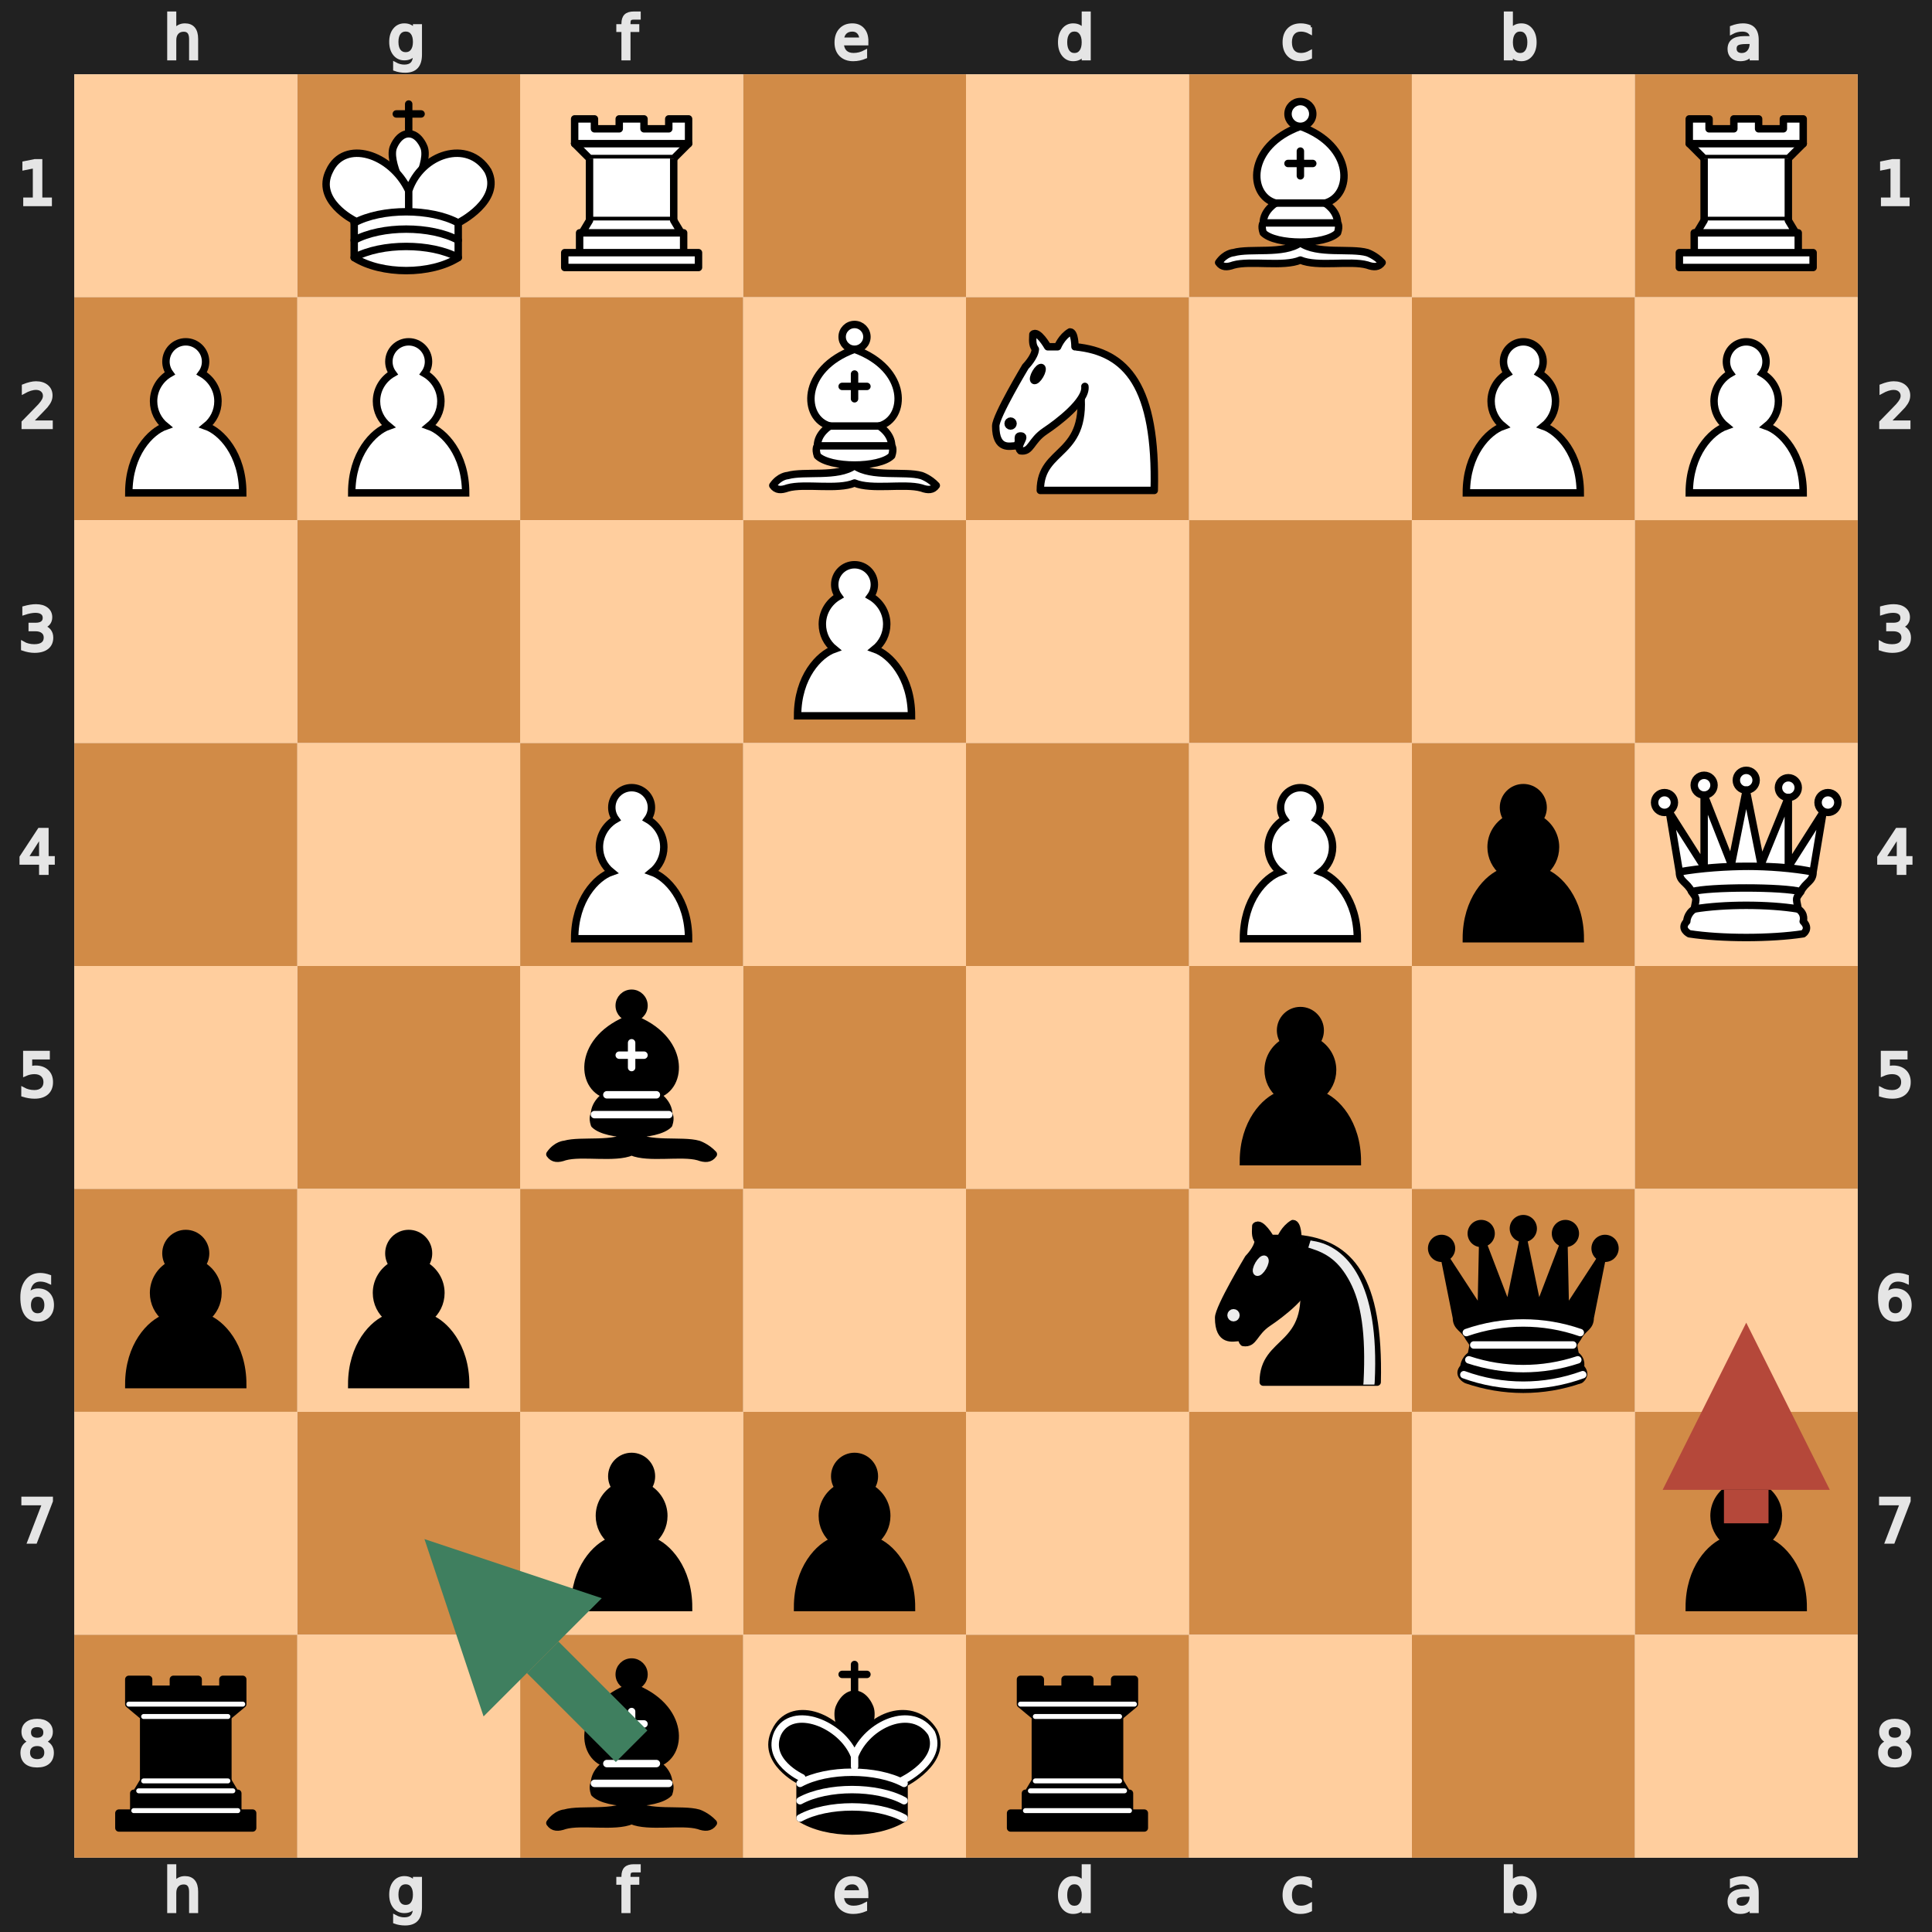
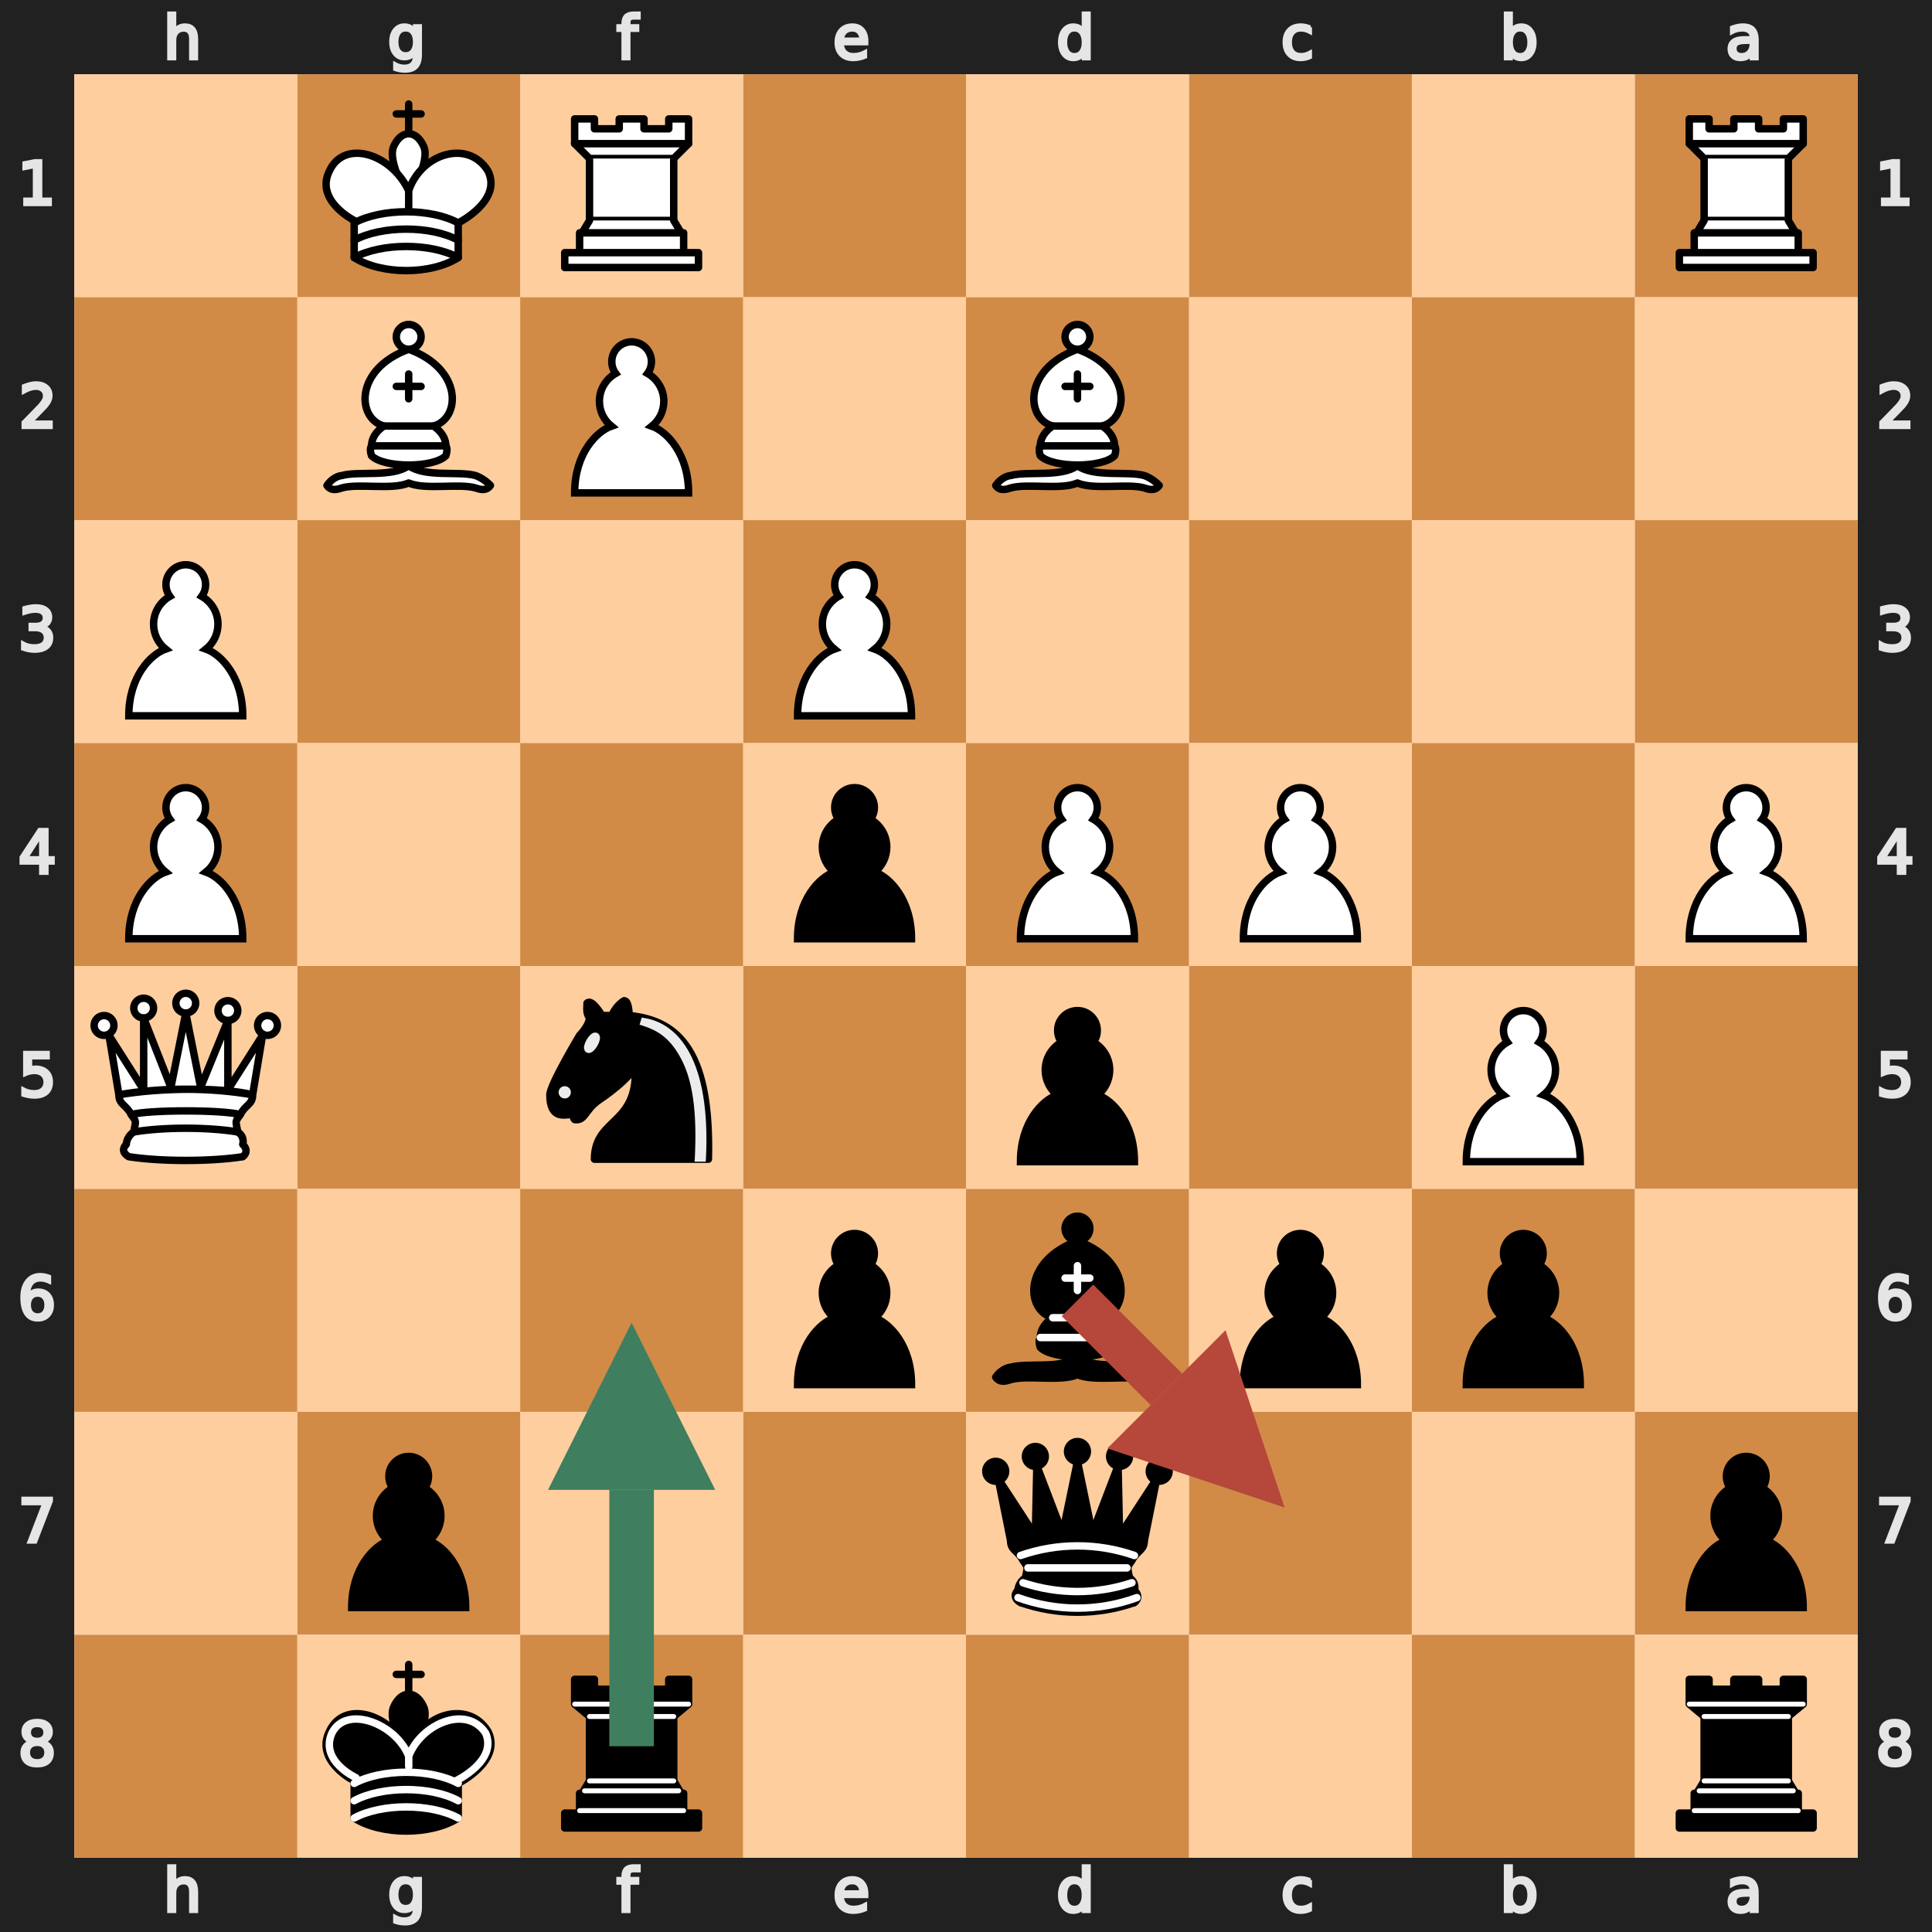
<svg xmlns="http://www.w3.org/2000/svg" xmlns:xlink="http://www.w3.org/1999/xlink" viewBox="0 0 390 390" width="360" height="360">
  <defs>
    <g id="white-pawn" class="white pawn">
      <path d="M22.5 9c-2.21 0-4 1.79-4 4 0 .89.29 1.71.78 2.38C17.33 16.5 16 18.59 16 21c0 2.03.94 3.84 2.41 5.03-3 1.06-7.41 5.55-7.41 13.47h23c0-7.92-4.41-12.41-7.41-13.47 1.47-1.19 2.41-3 2.41-5.03 0-2.41-1.33-4.5-3.28-5.62.49-.67.78-1.49.78-2.38 0-2.21-1.79-4-4-4z" fill="#fff" stroke="#000" stroke-width="1.5" stroke-linecap="round" />
-     </g>
-     <g id="white-knight" class="white knight" fill="none" fill-rule="evenodd" stroke="#000" stroke-width="1.5" stroke-linecap="round" stroke-linejoin="round">
-       <path d="M 22,10 C 32.5,11 38.5,18 38,39 L 15,39 C 15,30 25,32.5 23,18" style="fill:#ffffff; stroke:#000000;" />
-       <path d="M 24,18 C 24.38,20.91 18.45,25.37 16,27 C 13,29 13.18,31.34 11,31 C 9.958,30.06 12.41,27.96 11,28 C 10,28 11.19,29.23 10,30 C 9,30 5.997,31 6,26 C 6,24 12,14 12,14 C 12,14 13.89,12.1 14,10.5 C 13.27,9.506 13.5,8.5 13.5,7.5 C 14.5,6.5 16.5,10 16.5,10 L 18.5,10 C 18.5,10 19.28,8.008 21,7 C 22,7 22,10 22,10" style="fill:#ffffff; stroke:#000000;" />
-       <path d="M 9.5 25.5 A 0.5 0.5 0 1 1 8.5,25.5 A 0.5 0.5 0 1 1 9.5 25.5 z" style="fill:#000000; stroke:#000000;" />
-       <path d="M 15 15.5 A 0.5 1.5 0 1 1 14,15.5 A 0.5 1.5 0 1 1 15 15.5 z" transform="matrix(0.866,0.5,-0.5,0.866,9.693,-5.173)" style="fill:#000000; stroke:#000000;" />
    </g>
    <g id="white-bishop" class="white bishop" fill="none" fill-rule="evenodd" stroke="#000" stroke-width="1.5" stroke-linecap="round" stroke-linejoin="round">
      <g fill="#fff" stroke-linecap="butt">
        <path d="M9 36c3.39-.97 10.11.43 13.5-2 3.39 2.43 10.11 1.03 13.5 2 0 0 1.65.54 3 2-.68.97-1.65.99-3 .5-3.39-.97-10.11.46-13.5-1-3.39 1.46-10.11.03-13.5 1-1.354.49-2.323.47-3-.5 1.354-1.94 3-2 3-2zM15 32c2.5 2.5 12.5 2.5 15 0 .5-1.5 0-2 0-2 0-2.5-2.5-4-2.5-4 5.5-1.5 6-11.5-5-15.5-11 4-10.5 14-5 15.5 0 0-2.5 1.5-2.5 4 0 0-.5.5 0 2zM25 8a2.5 2.5 0 1 1-5 0 2.5 2.5 0 1 1 5 0z" />
      </g>
      <path d="M17.5 26h10M15 30h15m-7.5-14.5v5M20 18h5" stroke-linejoin="miter" />
    </g>
    <g id="white-rook" class="white rook" fill="#fff" fill-rule="evenodd" stroke="#000" stroke-width="1.5" stroke-linecap="round" stroke-linejoin="round">
      <path d="M9 39h27v-3H9v3zM12 36v-4h21v4H12zM11 14V9h4v2h5V9h5v2h5V9h4v5" stroke-linecap="butt" />
      <path d="M34 14l-3 3H14l-3-3" />
      <path d="M31 17v12.5H14V17" stroke-linecap="butt" stroke-linejoin="miter" />
      <path d="M31 29.5l1.5 2.5h-20l1.5-2.5" />
      <path d="M11 14h23" fill="none" stroke-linejoin="miter" />
    </g>
    <g id="white-queen" class="white queen" fill="#fff" fill-rule="evenodd" stroke="#000" stroke-width="1.5" stroke-linecap="round" stroke-linejoin="round">
      <path d="M8 12a2 2 0 1 1-4 0 2 2 0 1 1 4 0zM24.5 7.5a2 2 0 1 1-4 0 2 2 0 1 1 4 0zM41 12a2 2 0 1 1-4 0 2 2 0 1 1 4 0zM16 8.5a2 2 0 1 1-4 0 2 2 0 1 1 4 0zM33 9a2 2 0 1 1-4 0 2 2 0 1 1 4 0z" />
      <path d="M9 26c8.5-1.5 21-1.5 27 0l2-12-7 11V11l-5.5 13.5-3-15-3 15-5.5-14V25L7 14l2 12zM9 26c0 2 1.5 2 2.5 4 1 1.5 1 1 .5 3.5-1.5 1-1.5 2.5-1.5 2.5-1.5 1.5.5 2.5.5 2.5 6.5 1 16.5 1 23 0 0 0 1.5-1 0-2.5 0 0 .5-1.5-1-2.5-.5-2.5-.5-2 .5-3.5 1-2 2.5-2 2.5-4-8.5-1.5-18.5-1.5-27 0z" stroke-linecap="butt" />
      <path d="M11.5 30c3.5-1 18.5-1 22 0M12 33.5c6-1 15-1 21 0" fill="none" />
    </g>
    <g id="white-king" class="white king" fill="none" fill-rule="evenodd" stroke="#000" stroke-width="1.5" stroke-linecap="round" stroke-linejoin="round">
      <path d="M22.5 11.63V6M20 8h5" stroke-linejoin="miter" />
      <path d="M22.5 25s4.5-7.5 3-10.5c0 0-1-2.5-3-2.5s-3 2.5-3 2.5c-1.5 3 3 10.5 3 10.5" fill="#fff" stroke-linecap="butt" stroke-linejoin="miter" />
      <path d="M11.5 37c5.5 3.5 15.5 3.5 21 0v-7s9-4.5 6-10.5c-4-6.5-13.5-3.5-16 4V27v-3.5c-3.5-7.5-13-10.5-16-4-3 6 5 10 5 10V37z" fill="#fff" />
      <path d="M11.5 30c5.5-3 15.5-3 21 0m-21 3.5c5.5-3 15.5-3 21 0m-21 3.5c5.5-3 15.5-3 21 0" />
    </g>
    <g id="black-pawn" class="black pawn">
      <path d="M22.5 9c-2.21 0-4 1.79-4 4 0 .89.29 1.71.78 2.38C17.33 16.5 16 18.59 16 21c0 2.03.94 3.84 2.41 5.03-3 1.06-7.41 5.55-7.41 13.47h23c0-7.92-4.41-12.41-7.41-13.47 1.47-1.19 2.41-3 2.41-5.03 0-2.41-1.33-4.5-3.28-5.62.49-.67.78-1.49.78-2.38 0-2.21-1.79-4-4-4z" fill="#000" stroke="#000" stroke-width="1.5" stroke-linecap="round" />
    </g>
    <g id="black-knight" class="black knight" fill="none" fill-rule="evenodd" stroke="#000" stroke-width="1.5" stroke-linecap="round" stroke-linejoin="round">
      <path d="M 22,10 C 32.5,11 38.5,18 38,39 L 15,39 C 15,30 25,32.5 23,18" style="fill:#000000; stroke:#000000;" />
      <path d="M 24,18 C 24.38,20.91 18.45,25.37 16,27 C 13,29 13.18,31.34 11,31 C 9.958,30.06 12.41,27.96 11,28 C 10,28 11.19,29.23 10,30 C 9,30 5.997,31 6,26 C 6,24 12,14 12,14 C 12,14 13.89,12.1 14,10.5 C 13.27,9.506 13.5,8.5 13.5,7.5 C 14.5,6.5 16.5,10 16.5,10 L 18.5,10 C 18.5,10 19.28,8.008 21,7 C 22,7 22,10 22,10" style="fill:#000000; stroke:#000000;" />
      <path d="M 9.5 25.5 A 0.5 0.5 0 1 1 8.5,25.5 A 0.5 0.5 0 1 1 9.5 25.5 z" style="fill:#ececec; stroke:#ececec;" />
      <path d="M 15 15.5 A 0.5 1.5 0 1 1 14,15.5 A 0.5 1.5 0 1 1 15 15.5 z" transform="matrix(0.866,0.5,-0.5,0.866,9.693,-5.173)" style="fill:#ececec; stroke:#ececec;" />
      <path d="M 24.55,10.4 L 24.1,11.85 L 24.6,12 C 27.75,13 30.25,14.49 32.5,18.75 C 34.75,23.01 35.75,29.06 35.25,39 L 35.2,39.5 L 37.45,39.5 L 37.5,39 C 38,28.94 36.62,22.15 34.25,17.66 C 31.88,13.17 28.46,11.02 25.06,10.5 L 24.55,10.4 z " style="fill:#ececec; stroke:none;" />
    </g>
    <g id="black-bishop" class="black bishop" fill="none" fill-rule="evenodd" stroke="#000" stroke-width="1.5" stroke-linecap="round" stroke-linejoin="round">
      <path d="M9 36c3.39-.97 10.11.43 13.5-2 3.39 2.43 10.11 1.03 13.5 2 0 0 1.65.54 3 2-.68.97-1.65.99-3 .5-3.39-.97-10.11.46-13.5-1-3.39 1.46-10.11.03-13.5 1-1.354.49-2.323.47-3-.5 1.354-1.94 3-2 3-2zm6-4c2.5 2.5 12.5 2.5 15 0 .5-1.5 0-2 0-2 0-2.5-2.5-4-2.5-4 5.5-1.5 6-11.5-5-15.5-11 4-10.5 14-5 15.5 0 0-2.5 1.5-2.5 4 0 0-.5.5 0 2zM25 8a2.5 2.5 0 1 1-5 0 2.5 2.5 0 1 1 5 0z" fill="#000" stroke-linecap="butt" />
      <path d="M17.5 26h10M15 30h15m-7.5-14.5v5M20 18h5" stroke="#fff" stroke-linejoin="miter" />
    </g>
    <g id="black-rook" class="black rook" fill="#000" fill-rule="evenodd" stroke="#000" stroke-width="1.5" stroke-linecap="round" stroke-linejoin="round">
      <path d="M9 39h27v-3H9v3zM12.5 32l1.5-2.5h17l1.5 2.5h-20zM12 36v-4h21v4H12z" stroke-linecap="butt" />
      <path d="M14 29.5v-13h17v13H14z" stroke-linecap="butt" stroke-linejoin="miter" />
      <path d="M14 16.5L11 14h23l-3 2.5H14zM11 14V9h4v2h5V9h5v2h5V9h4v5H11z" stroke-linecap="butt" />
      <path d="M12 35.5h21M13 31.5h19M14 29.5h17M14 16.5h17M11 14h23" fill="none" stroke="#fff" stroke-width="1" stroke-linejoin="miter" />
    </g>
    <g id="black-queen" class="black queen" fill="#000" fill-rule="evenodd" stroke="#000" stroke-width="1.5" stroke-linecap="round" stroke-linejoin="round">
      <g fill="#000" stroke="none">
        <circle cx="6" cy="12" r="2.75" />
        <circle cx="14" cy="9" r="2.75" />
        <circle cx="22.5" cy="8" r="2.75" />
        <circle cx="31" cy="9" r="2.75" />
        <circle cx="39" cy="12" r="2.75" />
      </g>
      <path d="M9 26c8.5-1.5 21-1.5 27 0l2.5-12.5L31 25l-.3-14.1-5.2 13.6-3-14.5-3 14.5-5.2-13.6L14 25 6.5 13.5 9 26zM9 26c0 2 1.5 2 2.5 4 1 1.5 1 1 .5 3.5-1.5 1-1.5 2.5-1.5 2.5-1.5 1.5.5 2.5.5 2.5 6.5 1 16.5 1 23 0 0 0 1.5-1 0-2.5 0 0 .5-1.5-1-2.5-.5-2.5-.5-2 .5-3.5 1-2 2.5-2 2.5-4-8.5-1.5-18.5-1.5-27 0z" stroke-linecap="butt" />
      <path d="M11 38.5a35 35 1 0 0 23 0" fill="none" stroke-linecap="butt" />
      <path d="M11 29a35 35 1 0 1 23 0M12.5 31.5h20M11.5 34.5a35 35 1 0 0 22 0M10.5 37.5a35 35 1 0 0 24 0" fill="none" stroke="#fff" />
    </g>
    <g id="black-king" class="black king" fill="none" fill-rule="evenodd" stroke="#000" stroke-width="1.5" stroke-linecap="round" stroke-linejoin="round">
      <path d="M22.5 11.63V6" stroke-linejoin="miter" />
      <path d="M22.5 25s4.5-7.5 3-10.5c0 0-1-2.5-3-2.5s-3 2.5-3 2.5c-1.5 3 3 10.5 3 10.5" fill="#000" stroke-linecap="butt" stroke-linejoin="miter" />
      <path d="M11.5 37c5.5 3.5 15.5 3.5 21 0v-7s9-4.5 6-10.5c-4-6.5-13.5-3.5-16 4V27v-3.5c-3.5-7.5-13-10.5-16-4-3 6 5 10 5 10V37z" fill="#000" />
      <path d="M20 8h5" stroke-linejoin="miter" />
      <path d="M32 29.5s8.5-4 6.03-9.65C34.15 14 25 18 22.5 24.5l.01 2.1-.01-2.1C20 18 9.906 14 6.997 19.85c-2.497 5.65 4.853 9 4.853 9M11.5 30c5.5-3 15.5-3 21 0m-21 3.5c5.5-3 15.5-3 21 0m-21 3.5c5.5-3 15.5-3 21 0" stroke="#fff" />
    </g>
  </defs>
  <rect x="7.5" y="7.5" width="375" height="375" fill="none" stroke="#212121" stroke-width="15" />
  <g transform="translate(335, 1) scale(0.75, 0.75)" fill="#e5e5e5" stroke="#e5e5e5">
    <path d="M23.328 10.016q-1.742 0-2.414.398-.672.398-.672 1.36 0 .765.5 1.218.508.445 1.375.445 1.196 0 1.914-.843.727-.852.727-2.258v-.32zm2.867-.594v4.992h-1.437v-1.328q-.492.797-1.227 1.18-.734.375-1.797.375-1.343 0-2.14-.75-.79-.758-.79-2.024 0-1.476.985-2.226.992-.75 2.953-.75h2.016V8.75q0-.992-.656-1.531-.649-.547-1.829-.547-.75 0-1.46.18-.711.18-1.368.539V6.062q.79-.304 1.532-.453.742-.156 1.445-.156 1.898 0 2.836.984.937.985.937 2.985z" />
  </g>
  <g transform="translate(335, 375) scale(0.75, 0.75)" fill="#e5e5e5" stroke="#e5e5e5">
    <path d="M23.328 10.016q-1.742 0-2.414.398-.672.398-.672 1.36 0 .765.5 1.218.508.445 1.375.445 1.196 0 1.914-.843.727-.852.727-2.258v-.32zm2.867-.594v4.992h-1.437v-1.328q-.492.797-1.227 1.18-.734.375-1.797.375-1.343 0-2.14-.75-.79-.758-.79-2.024 0-1.476.985-2.226.992-.75 2.953-.75h2.016V8.75q0-.992-.656-1.531-.649-.547-1.829-.547-.75 0-1.46.18-.711.18-1.368.539V6.062q.79-.304 1.532-.453.742-.156 1.445-.156 1.898 0 2.836.984.937.985.937 2.985z" />
  </g>
  <g transform="translate(290, 1) scale(0.75, 0.75)" fill="#e5e5e5" stroke="#e5e5e5">
    <path d="M24.922 10.047q0-1.586-.656-2.485-.649-.906-1.79-.906-1.14 0-1.796.906-.649.899-.649 2.485 0 1.586.649 2.492.656.898 1.797.898 1.14 0 1.789-.898.656-.906.656-2.492zm-4.89-3.055q.452-.781 1.14-1.156.695-.383 1.656-.383 1.594 0 2.586 1.266 1 1.265 1 3.328 0 2.062-1 3.328-.992 1.266-2.586 1.266-.96 0-1.656-.375-.688-.383-1.14-1.164v1.312h-1.446V2.258h1.445z" />
  </g>
  <g transform="translate(290, 375) scale(0.75, 0.75)" fill="#e5e5e5" stroke="#e5e5e5">
    <path d="M24.922 10.047q0-1.586-.656-2.485-.649-.906-1.79-.906-1.14 0-1.796.906-.649.899-.649 2.485 0 1.586.649 2.492.656.898 1.797.898 1.14 0 1.789-.898.656-.906.656-2.492zm-4.89-3.055q.452-.781 1.14-1.156.695-.383 1.656-.383 1.594 0 2.586 1.266 1 1.265 1 3.328 0 2.062-1 3.328-.992 1.266-2.586 1.266-.96 0-1.656-.375-.688-.383-1.14-1.164v1.312h-1.446V2.258h1.445z" />
  </g>
  <g transform="translate(245, 1) scale(0.75, 0.75)" fill="#e5e5e5" stroke="#e5e5e5">
    <path d="M25.96 6v1.344q-.608-.336-1.226-.5-.609-.172-1.234-.172-1.398 0-2.172.89-.773.883-.773 2.485 0 1.601.773 2.492.774.883 2.172.883.625 0 1.234-.164.618-.172 1.227-.508v1.328q-.602.281-1.25.422-.64.14-1.367.14-1.977 0-3.14-1.242-1.165-1.242-1.165-3.351 0-2.14 1.172-3.367 1.18-1.227 3.227-1.227.664 0 1.296.14.633.134 1.227.407z" />
  </g>
  <g transform="translate(245, 375) scale(0.75, 0.75)" fill="#e5e5e5" stroke="#e5e5e5">
    <path d="M25.96 6v1.344q-.608-.336-1.226-.5-.609-.172-1.234-.172-1.398 0-2.172.89-.773.883-.773 2.485 0 1.601.773 2.492.774.883 2.172.883.625 0 1.234-.164.618-.172 1.227-.508v1.328q-.602.281-1.25.422-.64.14-1.367.14-1.977 0-3.14-1.242-1.165-1.242-1.165-3.351 0-2.14 1.172-3.367 1.18-1.227 3.227-1.227.664 0 1.296.14.633.134 1.227.407z" />
  </g>
  <g transform="translate(200, 1) scale(0.75, 0.75)" fill="#e5e5e5" stroke="#e5e5e5">
    <path d="M24.973 6.992V2.258h1.437v12.156h-1.437v-1.312q-.453.78-1.149 1.164-.687.375-1.656.375-1.586 0-2.586-1.266-.992-1.266-.992-3.328 0-2.063.992-3.328 1-1.266 2.586-1.266.969 0 1.656.383.696.375 1.149 1.156zm-4.899 3.055q0 1.586.649 2.492.656.898 1.797.898 1.14 0 1.796-.898.657-.906.657-2.492 0-1.586-.657-2.485-.656-.906-1.796-.906-1.141 0-1.797.906-.649.899-.649 2.485z" />
  </g>
  <g transform="translate(200, 375) scale(0.75, 0.75)" fill="#e5e5e5" stroke="#e5e5e5">
    <path d="M24.973 6.992V2.258h1.437v12.156h-1.437v-1.312q-.453.78-1.149 1.164-.687.375-1.656.375-1.586 0-2.586-1.266-.992-1.266-.992-3.328 0-2.063.992-3.328 1-1.266 2.586-1.266.969 0 1.656.383.696.375 1.149 1.156zm-4.899 3.055q0 1.586.649 2.492.656.898 1.797.898 1.14 0 1.796-.898.657-.906.657-2.492 0-1.586-.657-2.485-.656-.906-1.796-.906-1.141 0-1.797.906-.649.899-.649 2.485z" />
  </g>
  <g transform="translate(155, 1) scale(0.75, 0.75)" fill="#e5e5e5" stroke="#e5e5e5">
    <path d="M26.555 9.68v.703h-6.61q.094 1.484.89 2.265.806.774 2.235.774.828 0 1.602-.203.781-.203 1.547-.61v1.36q-.774.328-1.586.5-.813.172-1.649.172-2.093 0-3.32-1.22-1.219-1.218-1.219-3.296 0-2.148 1.157-3.406 1.164-1.266 3.132-1.266 1.766 0 2.79 1.14 1.03 1.134 1.03 3.087zm-1.438-.422q-.015-1.18-.664-1.883-.64-.703-1.703-.703-1.203 0-1.93.68-.718.68-.828 1.914z" />
  </g>
  <g transform="translate(155, 375) scale(0.75, 0.75)" fill="#e5e5e5" stroke="#e5e5e5">
    <path d="M26.555 9.68v.703h-6.61q.094 1.484.89 2.265.806.774 2.235.774.828 0 1.602-.203.781-.203 1.547-.61v1.36q-.774.328-1.586.5-.813.172-1.649.172-2.093 0-3.32-1.22-1.219-1.218-1.219-3.296 0-2.148 1.157-3.406 1.164-1.266 3.132-1.266 1.766 0 2.79 1.14 1.03 1.134 1.03 3.087zm-1.438-.422q-.015-1.18-.664-1.883-.64-.703-1.703-.703-1.203 0-1.93.68-.718.68-.828 1.914z" />
  </g>
  <g transform="translate(110, 1) scale(0.75, 0.75)" fill="#e5e5e5" stroke="#e5e5e5">
    <path d="M25.285 2.258v1.195H23.91q-.773 0-1.078.313-.297.312-.297 1.125v.773h2.367v1.117h-2.367v7.633H21.09V6.781h-1.375V5.664h1.375v-.61q0-1.46.68-2.124.68-.672 2.156-.672z" />
  </g>
  <g transform="translate(110, 375) scale(0.75, 0.75)" fill="#e5e5e5" stroke="#e5e5e5">
    <path d="M25.285 2.258v1.195H23.91q-.773 0-1.078.313-.297.312-.297 1.125v.773h2.367v1.117h-2.367v7.633H21.09V6.781h-1.375V5.664h1.375v-.61q0-1.46.68-2.124.68-.672 2.156-.672z" />
  </g>
  <g transform="translate(65, 1) scale(0.75, 0.75)" fill="#e5e5e5" stroke="#e5e5e5">
    <path d="M24.973 9.937q0-1.562-.649-2.421-.64-.86-1.804-.86-1.157 0-1.805.86-.64.859-.64 2.421 0 1.555.64 2.415.648.859 1.805.859 1.164 0 1.804-.86.649-.859.649-2.414zm1.437 3.391q0 2.234-.992 3.32-.992 1.094-3.04 1.094-.757 0-1.429-.117-.672-.11-1.304-.344v-1.398q.632.344 1.25.508.617.164 1.257.164 1.414 0 2.118-.743.703-.734.703-2.226v-.711q-.446.773-1.141 1.156-.695.383-1.664.383-1.61 0-2.594-1.227-.984-1.226-.984-3.25 0-2.03.984-3.257.985-1.227 2.594-1.227.969 0 1.664.383t1.14 1.156V5.664h1.438z" />
  </g>
  <g transform="translate(65, 375) scale(0.75, 0.75)" fill="#e5e5e5" stroke="#e5e5e5">
    <path d="M24.973 9.937q0-1.562-.649-2.421-.64-.86-1.804-.86-1.157 0-1.805.86-.64.859-.64 2.421 0 1.555.64 2.415.648.859 1.805.859 1.164 0 1.804-.86.649-.859.649-2.414zm1.437 3.391q0 2.234-.992 3.32-.992 1.094-3.04 1.094-.757 0-1.429-.117-.672-.11-1.304-.344v-1.398q.632.344 1.25.508.617.164 1.257.164 1.414 0 2.118-.743.703-.734.703-2.226v-.711q-.446.773-1.141 1.156-.695.383-1.664.383-1.61 0-2.594-1.227-.984-1.226-.984-3.25 0-2.03.984-3.257.985-1.227 2.594-1.227.969 0 1.664.383t1.14 1.156V5.664h1.438z" />
  </g>
  <g transform="translate(20, 1) scale(0.75, 0.75)" fill="#e5e5e5" stroke="#e5e5e5">
    <path d="M26.164 9.133v5.281h-1.437V9.18q0-1.243-.485-1.86-.484-.617-1.453-.617-1.164 0-1.836.742-.672.742-.672 2.024v4.945h-1.445V2.258h1.445v4.765q.516-.789 1.211-1.18.703-.39 1.617-.39 1.508 0 2.282.938.773.93.773 2.742z" />
  </g>
  <g transform="translate(20, 375) scale(0.75, 0.75)" fill="#e5e5e5" stroke="#e5e5e5">
    <path d="M26.164 9.133v5.281h-1.437V9.18q0-1.243-.485-1.86-.484-.617-1.453-.617-1.164 0-1.836.742-.672.742-.672 2.024v4.945h-1.445V2.258h1.445v4.765q.516-.789 1.211-1.18.703-.39 1.617-.39 1.508 0 2.282.938.773.93.773 2.742z" />
  </g>
  <g transform="translate(0, 20) scale(0.75, 0.75)" fill="#e5e5e5" stroke="#e5e5e5">
    <path d="M6.754 26.996h2.578v-8.898l-2.805.562v-1.437l2.79-.563h1.578v10.336h2.578v1.328h-6.72z" />
  </g>
  <g transform="translate(375, 20) scale(0.75, 0.75)" fill="#e5e5e5" stroke="#e5e5e5">
    <path d="M6.754 26.996h2.578v-8.898l-2.805.562v-1.437l2.79-.563h1.578v10.336h2.578v1.328h-6.72z" />
  </g>
  <g transform="translate(0, 65) scale(0.75, 0.75)" fill="#e5e5e5" stroke="#e5e5e5">
    <path d="M8.195 26.996h5.508v1.328H6.297v-1.328q.898-.93 2.445-2.492 1.555-1.57 1.953-2.024.758-.851 1.055-1.437.305-.594.305-1.164 0-.93-.657-1.516-.648-.586-1.695-.586-.742 0-1.57.258-.82.258-1.758.781v-1.593q.953-.383 1.781-.578.828-.196 1.516-.196 1.812 0 2.89.906 1.079.907 1.079 2.422 0 .72-.274 1.368-.265.64-.976 1.515-.196.227-1.243 1.313-1.046 1.078-2.953 3.023z" />
  </g>
  <g transform="translate(375, 65) scale(0.75, 0.75)" fill="#e5e5e5" stroke="#e5e5e5">
    <path d="M8.195 26.996h5.508v1.328H6.297v-1.328q.898-.93 2.445-2.492 1.555-1.57 1.953-2.024.758-.851 1.055-1.437.305-.594.305-1.164 0-.93-.657-1.516-.648-.586-1.695-.586-.742 0-1.57.258-.82.258-1.758.781v-1.593q.953-.383 1.781-.578.828-.196 1.516-.196 1.812 0 2.89.906 1.079.907 1.079 2.422 0 .72-.274 1.368-.265.64-.976 1.515-.196.227-1.243 1.313-1.046 1.078-2.953 3.023z" />
  </g>
  <g transform="translate(0, 110) scale(0.75, 0.75)" fill="#e5e5e5" stroke="#e5e5e5">
    <path d="M11.434 22.035q1.132.242 1.765 1.008.64.766.64 1.89 0 1.727-1.187 2.672-1.187.946-3.375.946-.734 0-1.515-.149-.774-.14-1.602-.43V26.45q.656.383 1.438.578.78.196 1.632.196 1.485 0 2.258-.586.782-.586.782-1.703 0-1.032-.727-1.61-.719-.586-2.008-.586h-1.36v-1.297h1.423q1.164 0 1.78-.46.618-.47.618-1.344 0-.899-.64-1.375-.633-.485-1.82-.485-.65 0-1.391.141-.743.14-1.633.437V16.95q.898-.25 1.68-.375.788-.125 1.484-.125 1.797 0 2.844.82 1.046.813 1.046 2.204 0 .968-.554 1.64-.555.664-1.578.922z" />
  </g>
  <g transform="translate(375, 110) scale(0.75, 0.75)" fill="#e5e5e5" stroke="#e5e5e5">
    <path d="M11.434 22.035q1.132.242 1.765 1.008.64.766.64 1.89 0 1.727-1.187 2.672-1.187.946-3.375.946-.734 0-1.515-.149-.774-.14-1.602-.43V26.45q.656.383 1.438.578.78.196 1.632.196 1.485 0 2.258-.586.782-.586.782-1.703 0-1.032-.727-1.61-.719-.586-2.008-.586h-1.36v-1.297h1.423q1.164 0 1.78-.46.618-.47.618-1.344 0-.899-.64-1.375-.633-.485-1.82-.485-.65 0-1.391.141-.743.14-1.633.437V16.95q.898-.25 1.68-.375.788-.125 1.484-.125 1.797 0 2.844.82 1.046.813 1.046 2.204 0 .968-.554 1.64-.555.664-1.578.922z" />
  </g>
  <g transform="translate(0, 155) scale(0.75, 0.75)" fill="#e5e5e5" stroke="#e5e5e5">
    <path d="M11.016 18.035L7.03 24.262h3.985zm-.414-1.375h1.984v7.602h1.664v1.312h-1.664v2.75h-1.57v-2.75H5.75v-1.523z" />
  </g>
  <g transform="translate(375, 155) scale(0.75, 0.75)" fill="#e5e5e5" stroke="#e5e5e5">
    <path d="M11.016 18.035L7.03 24.262h3.985zm-.414-1.375h1.984v7.602h1.664v1.312h-1.664v2.75h-1.57v-2.75H5.75v-1.523z" />
  </g>
  <g transform="translate(0, 200) scale(0.75, 0.75)" fill="#e5e5e5" stroke="#e5e5e5">
    <path d="M6.719 16.66h6.195v1.328h-4.75v2.86q.344-.118.688-.172.343-.063.687-.063 1.953 0 3.094 1.07 1.14 1.07 1.14 2.899 0 1.883-1.171 2.93-1.172 1.039-3.305 1.039-.735 0-1.5-.125-.758-.125-1.57-.375v-1.586q.703.383 1.453.57.75.188 1.586.188 1.351 0 2.14-.711.79-.711.79-1.93 0-1.219-.79-1.93-.789-.71-2.14-.71-.633 0-1.266.14-.625.14-1.281.438z" />
  </g>
  <g transform="translate(375, 200) scale(0.75, 0.75)" fill="#e5e5e5" stroke="#e5e5e5">
    <path d="M6.719 16.66h6.195v1.328h-4.75v2.86q.344-.118.688-.172.343-.063.687-.063 1.953 0 3.094 1.07 1.14 1.07 1.14 2.899 0 1.883-1.171 2.93-1.172 1.039-3.305 1.039-.735 0-1.5-.125-.758-.125-1.57-.375v-1.586q.703.383 1.453.57.75.188 1.586.188 1.351 0 2.14-.711.79-.711.79-1.93 0-1.219-.79-1.93-.789-.71-2.14-.71-.633 0-1.266.14-.625.14-1.281.438z" />
  </g>
  <g transform="translate(0, 245) scale(0.75, 0.75)" fill="#e5e5e5" stroke="#e5e5e5">
    <path d="M10.137 21.863q-1.063 0-1.688.727-.617.726-.617 1.992 0 1.258.617 1.992.625.727 1.688.727 1.062 0 1.68-.727.624-.734.624-1.992 0-1.266-.625-1.992-.617-.727-1.68-.727zm3.133-4.945v1.437q-.594-.28-1.204-.43-.601-.148-1.195-.148-1.562 0-2.39 1.055-.82 1.055-.938 3.188.46-.68 1.156-1.04.696-.367 1.531-.367 1.758 0 2.774 1.07 1.023 1.063 1.023 2.899 0 1.797-1.062 2.883-1.063 1.086-2.828 1.086-2.024 0-3.094-1.547-1.07-1.555-1.07-4.5 0-2.766 1.312-4.406 1.313-1.649 3.524-1.649.593 0 1.195.117.61.118 1.266.352z" />
  </g>
  <g transform="translate(375, 245) scale(0.75, 0.75)" fill="#e5e5e5" stroke="#e5e5e5">
    <path d="M10.137 21.863q-1.063 0-1.688.727-.617.726-.617 1.992 0 1.258.617 1.992.625.727 1.688.727 1.062 0 1.68-.727.624-.734.624-1.992 0-1.266-.625-1.992-.617-.727-1.68-.727zm3.133-4.945v1.437q-.594-.28-1.204-.43-.601-.148-1.195-.148-1.562 0-2.39 1.055-.82 1.055-.938 3.188.46-.68 1.156-1.04.696-.367 1.531-.367 1.758 0 2.774 1.07 1.023 1.063 1.023 2.899 0 1.797-1.062 2.883-1.063 1.086-2.828 1.086-2.024 0-3.094-1.547-1.07-1.555-1.07-4.5 0-2.766 1.312-4.406 1.313-1.649 3.524-1.649.593 0 1.195.117.61.118 1.266.352z" />
  </g>
  <g transform="translate(0, 290) scale(0.75, 0.75)" fill="#e5e5e5" stroke="#e5e5e5">
    <path d="M6.25 16.66h7.5v.672L9.516 28.324H7.867l3.985-10.336H6.25z" />
  </g>
  <g transform="translate(375, 290) scale(0.75, 0.75)" fill="#e5e5e5" stroke="#e5e5e5">
    <path d="M6.25 16.66h7.5v.672L9.516 28.324H7.867l3.985-10.336H6.25z" />
  </g>
  <g transform="translate(0, 335) scale(0.75, 0.75)" fill="#e5e5e5" stroke="#e5e5e5">
    <path d="M10 22.785q-1.125 0-1.773.602-.641.601-.641 1.656t.64 1.656q.649.602 1.774.602t1.773-.602q.649-.61.649-1.656 0-1.055-.649-1.656-.64-.602-1.773-.602zm-1.578-.672q-1.016-.25-1.586-.945-.563-.695-.563-1.695 0-1.399.993-2.211 1-.813 2.734-.813 1.742 0 2.734.813.993.812.993 2.21 0 1-.57 1.696-.563.695-1.571.945 1.14.266 1.773 1.04.641.773.641 1.89 0 1.695-1.04 2.602-1.03.906-2.96.906t-2.969-.906Q6 26.738 6 25.043q0-1.117.64-1.89.641-.774 1.782-1.04zm-.578-2.492q0 .906.562 1.414.57.508 1.594.508 1.016 0 1.586-.508.578-.508.578-1.414 0-.906-.578-1.414-.57-.508-1.586-.508-1.023 0-1.594.508-.562.508-.562 1.414z" />
  </g>
  <g transform="translate(375, 335) scale(0.75, 0.75)" fill="#e5e5e5" stroke="#e5e5e5">
    <path d="M10 22.785q-1.125 0-1.773.602-.641.601-.641 1.656t.64 1.656q.649.602 1.774.602t1.773-.602q.649-.61.649-1.656 0-1.055-.649-1.656-.64-.602-1.773-.602zm-1.578-.672q-1.016-.25-1.586-.945-.563-.695-.563-1.695 0-1.399.993-2.211 1-.813 2.734-.813 1.742 0 2.734.813.993.812.993 2.21 0 1-.57 1.696-.563.695-1.571.945 1.14.266 1.773 1.04.641.773.641 1.89 0 1.695-1.04 2.602-1.03.906-2.96.906t-2.969-.906Q6 26.738 6 25.043q0-1.117.64-1.89.641-.774 1.782-1.04zm-.578-2.492q0 .906.562 1.414.57.508 1.594.508 1.016 0 1.586-.508.578-.508.578-1.414 0-.906-.578-1.414-.57-.508-1.586-.508-1.023 0-1.594.508-.562.508-.562 1.414z" />
  </g>
  <rect x="330" y="15" width="45" height="45" class="square dark a1" stroke="none" fill="#d18b47" />
  <rect x="285" y="15" width="45" height="45" class="square light b1" stroke="none" fill="#ffce9e" />
  <rect x="240" y="15" width="45" height="45" class="square dark c1" stroke="none" fill="#d18b47" />
  <rect x="195" y="15" width="45" height="45" class="square light d1" stroke="none" fill="#ffce9e" />
  <rect x="150" y="15" width="45" height="45" class="square dark e1" stroke="none" fill="#d18b47" />
  <rect x="105" y="15" width="45" height="45" class="square light f1" stroke="none" fill="#ffce9e" />
  <rect x="60" y="15" width="45" height="45" class="square dark g1" stroke="none" fill="#d18b47" />
  <rect x="15" y="15" width="45" height="45" class="square light h1" stroke="none" fill="#ffce9e" />
  <rect x="330" y="60" width="45" height="45" class="square light a2" stroke="none" fill="#ffce9e" />
  <rect x="285" y="60" width="45" height="45" class="square dark b2" stroke="none" fill="#d18b47" />
  <rect x="240" y="60" width="45" height="45" class="square light c2" stroke="none" fill="#ffce9e" />
  <rect x="195" y="60" width="45" height="45" class="square dark d2" stroke="none" fill="#d18b47" />
  <rect x="150" y="60" width="45" height="45" class="square light e2" stroke="none" fill="#ffce9e" />
  <rect x="105" y="60" width="45" height="45" class="square dark f2" stroke="none" fill="#d18b47" />
  <rect x="60" y="60" width="45" height="45" class="square light g2" stroke="none" fill="#ffce9e" />
  <rect x="15" y="60" width="45" height="45" class="square dark h2" stroke="none" fill="#d18b47" />
  <rect x="330" y="105" width="45" height="45" class="square dark a3" stroke="none" fill="#d18b47" />
  <rect x="285" y="105" width="45" height="45" class="square light b3" stroke="none" fill="#ffce9e" />
  <rect x="240" y="105" width="45" height="45" class="square dark c3" stroke="none" fill="#d18b47" />
  <rect x="195" y="105" width="45" height="45" class="square light d3" stroke="none" fill="#ffce9e" />
  <rect x="150" y="105" width="45" height="45" class="square dark e3" stroke="none" fill="#d18b47" />
  <rect x="105" y="105" width="45" height="45" class="square light f3" stroke="none" fill="#ffce9e" />
  <rect x="60" y="105" width="45" height="45" class="square dark g3" stroke="none" fill="#d18b47" />
  <rect x="15" y="105" width="45" height="45" class="square light h3" stroke="none" fill="#ffce9e" />
  <rect x="330" y="150" width="45" height="45" class="square light a4" stroke="none" fill="#ffce9e" />
  <rect x="285" y="150" width="45" height="45" class="square dark b4" stroke="none" fill="#d18b47" />
  <rect x="240" y="150" width="45" height="45" class="square light c4" stroke="none" fill="#ffce9e" />
  <rect x="195" y="150" width="45" height="45" class="square dark d4" stroke="none" fill="#d18b47" />
  <rect x="150" y="150" width="45" height="45" class="square light e4" stroke="none" fill="#ffce9e" />
  <rect x="105" y="150" width="45" height="45" class="square dark f4" stroke="none" fill="#d18b47" />
  <rect x="60" y="150" width="45" height="45" class="square light g4" stroke="none" fill="#ffce9e" />
  <rect x="15" y="150" width="45" height="45" class="square dark h4" stroke="none" fill="#d18b47" />
  <rect x="330" y="195" width="45" height="45" class="square dark a5" stroke="none" fill="#d18b47" />
  <rect x="285" y="195" width="45" height="45" class="square light b5" stroke="none" fill="#ffce9e" />
  <rect x="240" y="195" width="45" height="45" class="square dark c5" stroke="none" fill="#d18b47" />
  <rect x="195" y="195" width="45" height="45" class="square light d5" stroke="none" fill="#ffce9e" />
  <rect x="150" y="195" width="45" height="45" class="square dark e5" stroke="none" fill="#d18b47" />
  <rect x="105" y="195" width="45" height="45" class="square light f5" stroke="none" fill="#ffce9e" />
  <rect x="60" y="195" width="45" height="45" class="square dark g5" stroke="none" fill="#d18b47" />
  <rect x="15" y="195" width="45" height="45" class="square light h5" stroke="none" fill="#ffce9e" />
  <rect x="330" y="240" width="45" height="45" class="square light a6" stroke="none" fill="#ffce9e" />
  <rect x="285" y="240" width="45" height="45" class="square dark b6" stroke="none" fill="#d18b47" />
  <rect x="240" y="240" width="45" height="45" class="square light c6" stroke="none" fill="#ffce9e" />
  <rect x="195" y="240" width="45" height="45" class="square dark d6" stroke="none" fill="#d18b47" />
  <rect x="150" y="240" width="45" height="45" class="square light e6" stroke="none" fill="#ffce9e" />
  <rect x="105" y="240" width="45" height="45" class="square dark f6" stroke="none" fill="#d18b47" />
  <rect x="60" y="240" width="45" height="45" class="square light g6" stroke="none" fill="#ffce9e" />
  <rect x="15" y="240" width="45" height="45" class="square dark h6" stroke="none" fill="#d18b47" />
  <rect x="330" y="285" width="45" height="45" class="square dark a7" stroke="none" fill="#d18b47" />
  <rect x="285" y="285" width="45" height="45" class="square light b7" stroke="none" fill="#ffce9e" />
  <rect x="240" y="285" width="45" height="45" class="square dark c7" stroke="none" fill="#d18b47" />
  <rect x="195" y="285" width="45" height="45" class="square light d7" stroke="none" fill="#ffce9e" />
  <rect x="150" y="285" width="45" height="45" class="square dark e7" stroke="none" fill="#d18b47" />
  <rect x="105" y="285" width="45" height="45" class="square light f7" stroke="none" fill="#ffce9e" />
  <rect x="60" y="285" width="45" height="45" class="square dark g7" stroke="none" fill="#d18b47" />
  <rect x="15" y="285" width="45" height="45" class="square light h7" stroke="none" fill="#ffce9e" />
  <rect x="330" y="330" width="45" height="45" class="square light a8" stroke="none" fill="#ffce9e" />
  <rect x="285" y="330" width="45" height="45" class="square dark b8" stroke="none" fill="#d18b47" />
  <rect x="240" y="330" width="45" height="45" class="square light c8" stroke="none" fill="#ffce9e" />
  <rect x="195" y="330" width="45" height="45" class="square dark d8" stroke="none" fill="#d18b47" />
  <rect x="150" y="330" width="45" height="45" class="square light e8" stroke="none" fill="#ffce9e" />
  <rect x="105" y="330" width="45" height="45" class="square dark f8" stroke="none" fill="#d18b47" />
  <rect x="60" y="330" width="45" height="45" class="square light g8" stroke="none" fill="#ffce9e" />
  <rect x="15" y="330" width="45" height="45" class="square dark h8" stroke="none" fill="#d18b47" />
  <use href="#white-rook" xlink:href="#white-rook" transform="translate(330, 15)" />
-   <use href="#white-bishop" xlink:href="#white-bishop" transform="translate(240, 15)" />
  <use href="#white-rook" xlink:href="#white-rook" transform="translate(105, 15)" />
  <use href="#white-king" xlink:href="#white-king" transform="translate(60, 15)" />
-   <use href="#white-pawn" xlink:href="#white-pawn" transform="translate(330, 60)" />
-   <use href="#white-pawn" xlink:href="#white-pawn" transform="translate(285, 60)" />
-   <use href="#white-knight" xlink:href="#white-knight" transform="translate(195, 60)" />
-   <use href="#white-bishop" xlink:href="#white-bishop" transform="translate(150, 60)" />
-   <use href="#white-pawn" xlink:href="#white-pawn" transform="translate(60, 60)" />
-   <use href="#white-pawn" xlink:href="#white-pawn" transform="translate(15, 60)" />
+   <use href="#white-bishop" xlink:href="#white-bishop" transform="translate(195, 60)" />
+   <use href="#white-pawn" xlink:href="#white-pawn" transform="translate(105, 60)" />
+   <use href="#white-bishop" xlink:href="#white-bishop" transform="translate(60, 60)" />
  <use href="#white-pawn" xlink:href="#white-pawn" transform="translate(150, 105)" />
-   <use href="#white-queen" xlink:href="#white-queen" transform="translate(330, 150)" />
-   <use href="#black-pawn" xlink:href="#black-pawn" transform="translate(285, 150)" />
+   <use href="#white-pawn" xlink:href="#white-pawn" transform="translate(15, 105)" />
+   <use href="#white-pawn" xlink:href="#white-pawn" transform="translate(330, 150)" />
  <use href="#white-pawn" xlink:href="#white-pawn" transform="translate(240, 150)" />
-   <use href="#white-pawn" xlink:href="#white-pawn" transform="translate(105, 150)" />
-   <use href="#black-pawn" xlink:href="#black-pawn" transform="translate(240, 195)" />
-   <use href="#black-bishop" xlink:href="#black-bishop" transform="translate(105, 195)" />
-   <use href="#black-queen" xlink:href="#black-queen" transform="translate(285, 240)" />
-   <use href="#black-knight" xlink:href="#black-knight" transform="translate(240, 240)" />
-   <use href="#black-pawn" xlink:href="#black-pawn" transform="translate(60, 240)" />
-   <use href="#black-pawn" xlink:href="#black-pawn" transform="translate(15, 240)" />
+   <use href="#white-pawn" xlink:href="#white-pawn" transform="translate(195, 150)" />
+   <use href="#black-pawn" xlink:href="#black-pawn" transform="translate(150, 150)" />
+   <use href="#white-pawn" xlink:href="#white-pawn" transform="translate(15, 150)" />
+   <use href="#white-pawn" xlink:href="#white-pawn" transform="translate(285, 195)" />
+   <use href="#black-pawn" xlink:href="#black-pawn" transform="translate(195, 195)" />
+   <use href="#black-knight" xlink:href="#black-knight" transform="translate(105, 195)" />
+   <use href="#white-queen" xlink:href="#white-queen" transform="translate(15, 195)" />
+   <use href="#black-pawn" xlink:href="#black-pawn" transform="translate(285, 240)" />
+   <use href="#black-pawn" xlink:href="#black-pawn" transform="translate(240, 240)" />
+   <use href="#black-bishop" xlink:href="#black-bishop" transform="translate(195, 240)" />
+   <use href="#black-pawn" xlink:href="#black-pawn" transform="translate(150, 240)" />
  <use href="#black-pawn" xlink:href="#black-pawn" transform="translate(330, 285)" />
-   <use href="#black-pawn" xlink:href="#black-pawn" transform="translate(150, 285)" />
-   <use href="#black-pawn" xlink:href="#black-pawn" transform="translate(105, 285)" />
-   <use href="#black-rook" xlink:href="#black-rook" transform="translate(195, 330)" />
-   <use href="#black-king" xlink:href="#black-king" transform="translate(150, 330)" />
-   <use href="#black-bishop" xlink:href="#black-bishop" transform="translate(105, 330)" />
-   <use href="#black-rook" xlink:href="#black-rook" transform="translate(15, 330)" />
-   <line x1="352.5" y1="307.5" x2="352.5" y2="300.75" stroke="#b5483a" stroke-width="9.0" stroke-linecap="butt" class="arrow" />
-   <polygon points="352.5,267.0 335.625,300.75 369.375,300.75" fill="#b5483a" class="arrow" />
-   <line x1="127.5" y1="352.5" x2="109.547" y2="334.547" stroke="#3f7f5f" stroke-width="9.0" stroke-linecap="butt" class="arrow" />
-   <polygon points="85.682,310.682 97.614,346.479 121.479,322.614" fill="#3f7f5f" class="arrow" />
+   <use href="#black-queen" xlink:href="#black-queen" transform="translate(195, 285)" />
+   <use href="#black-pawn" xlink:href="#black-pawn" transform="translate(60, 285)" />
+   <use href="#black-rook" xlink:href="#black-rook" transform="translate(330, 330)" />
+   <use href="#black-rook" xlink:href="#black-rook" transform="translate(105, 330)" />
+   <use href="#black-king" xlink:href="#black-king" transform="translate(60, 330)" />
+   <line x1="217.5" y1="262.5" x2="235.453" y2="280.453" stroke="#b5483a" stroke-width="9.0" stroke-linecap="butt" class="arrow" />
+   <polygon points="259.318,304.318 247.386,268.521 223.521,292.386" fill="#b5483a" class="arrow" />
+   <line x1="127.5" y1="352.5" x2="127.5" y2="300.75" stroke="#3f7f5f" stroke-width="9.0" stroke-linecap="butt" class="arrow" />
+   <polygon points="127.5,267.0 110.625,300.75 144.375,300.75" fill="#3f7f5f" class="arrow" />
</svg>
